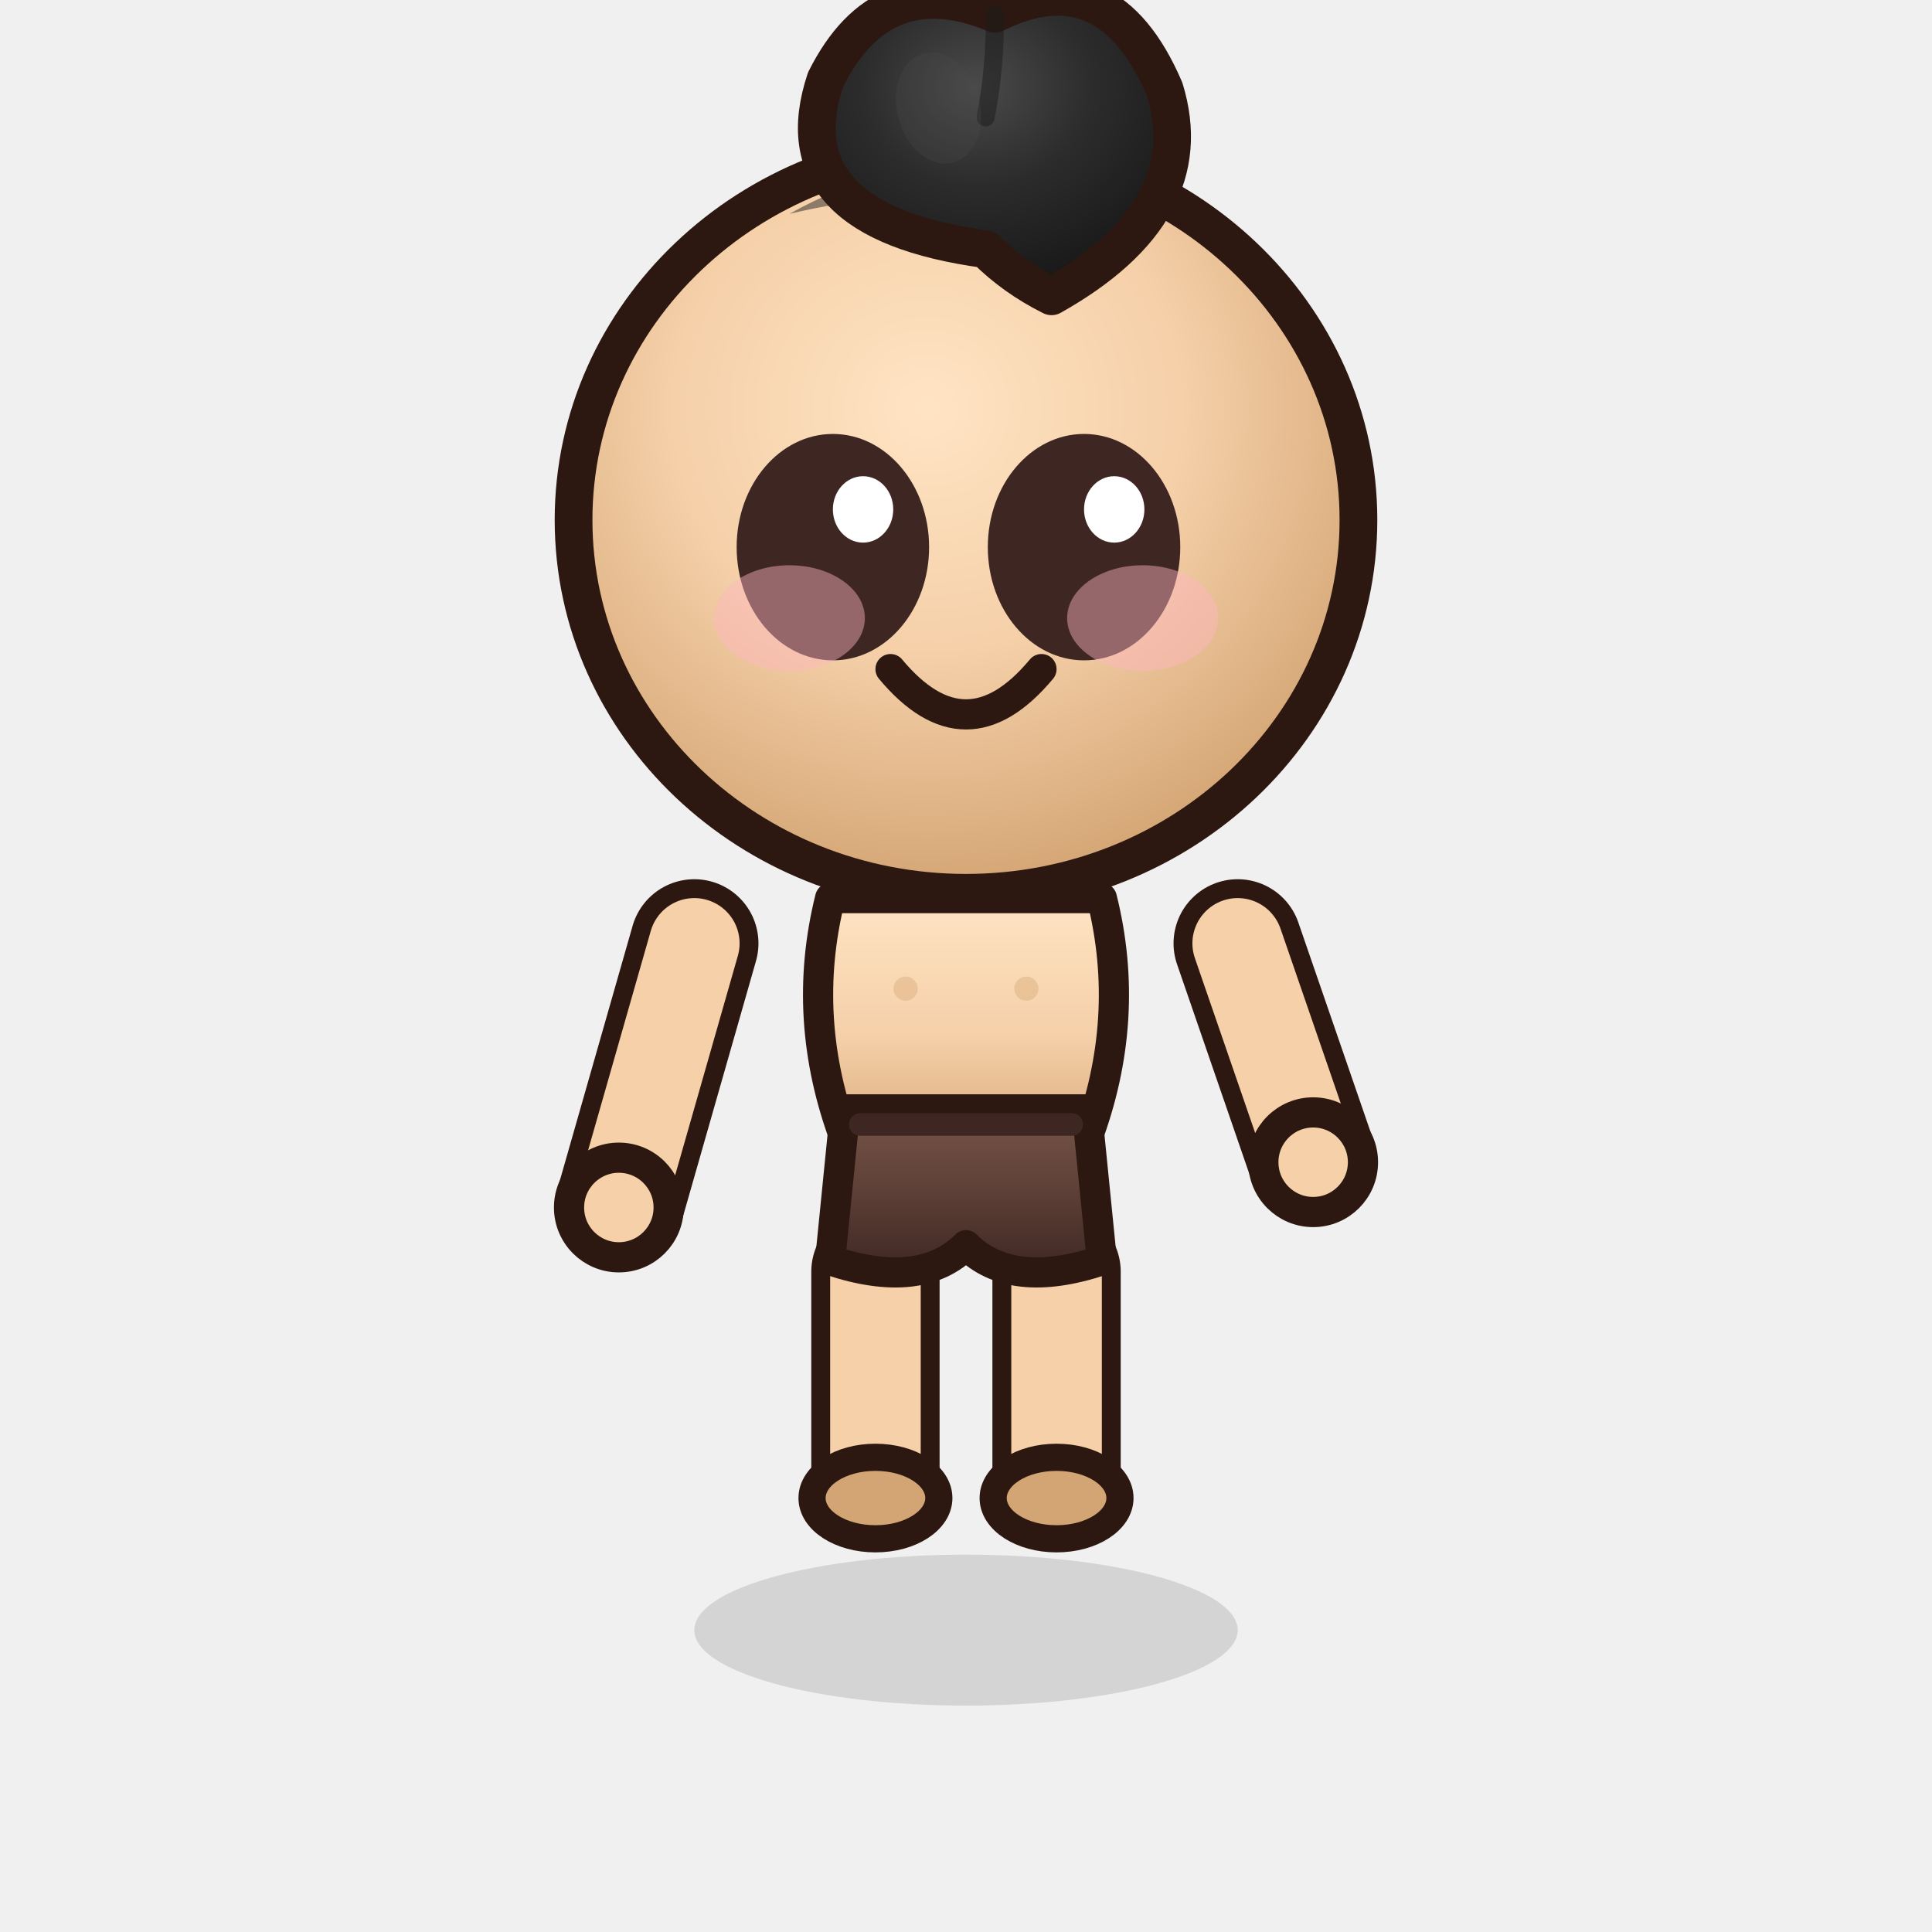
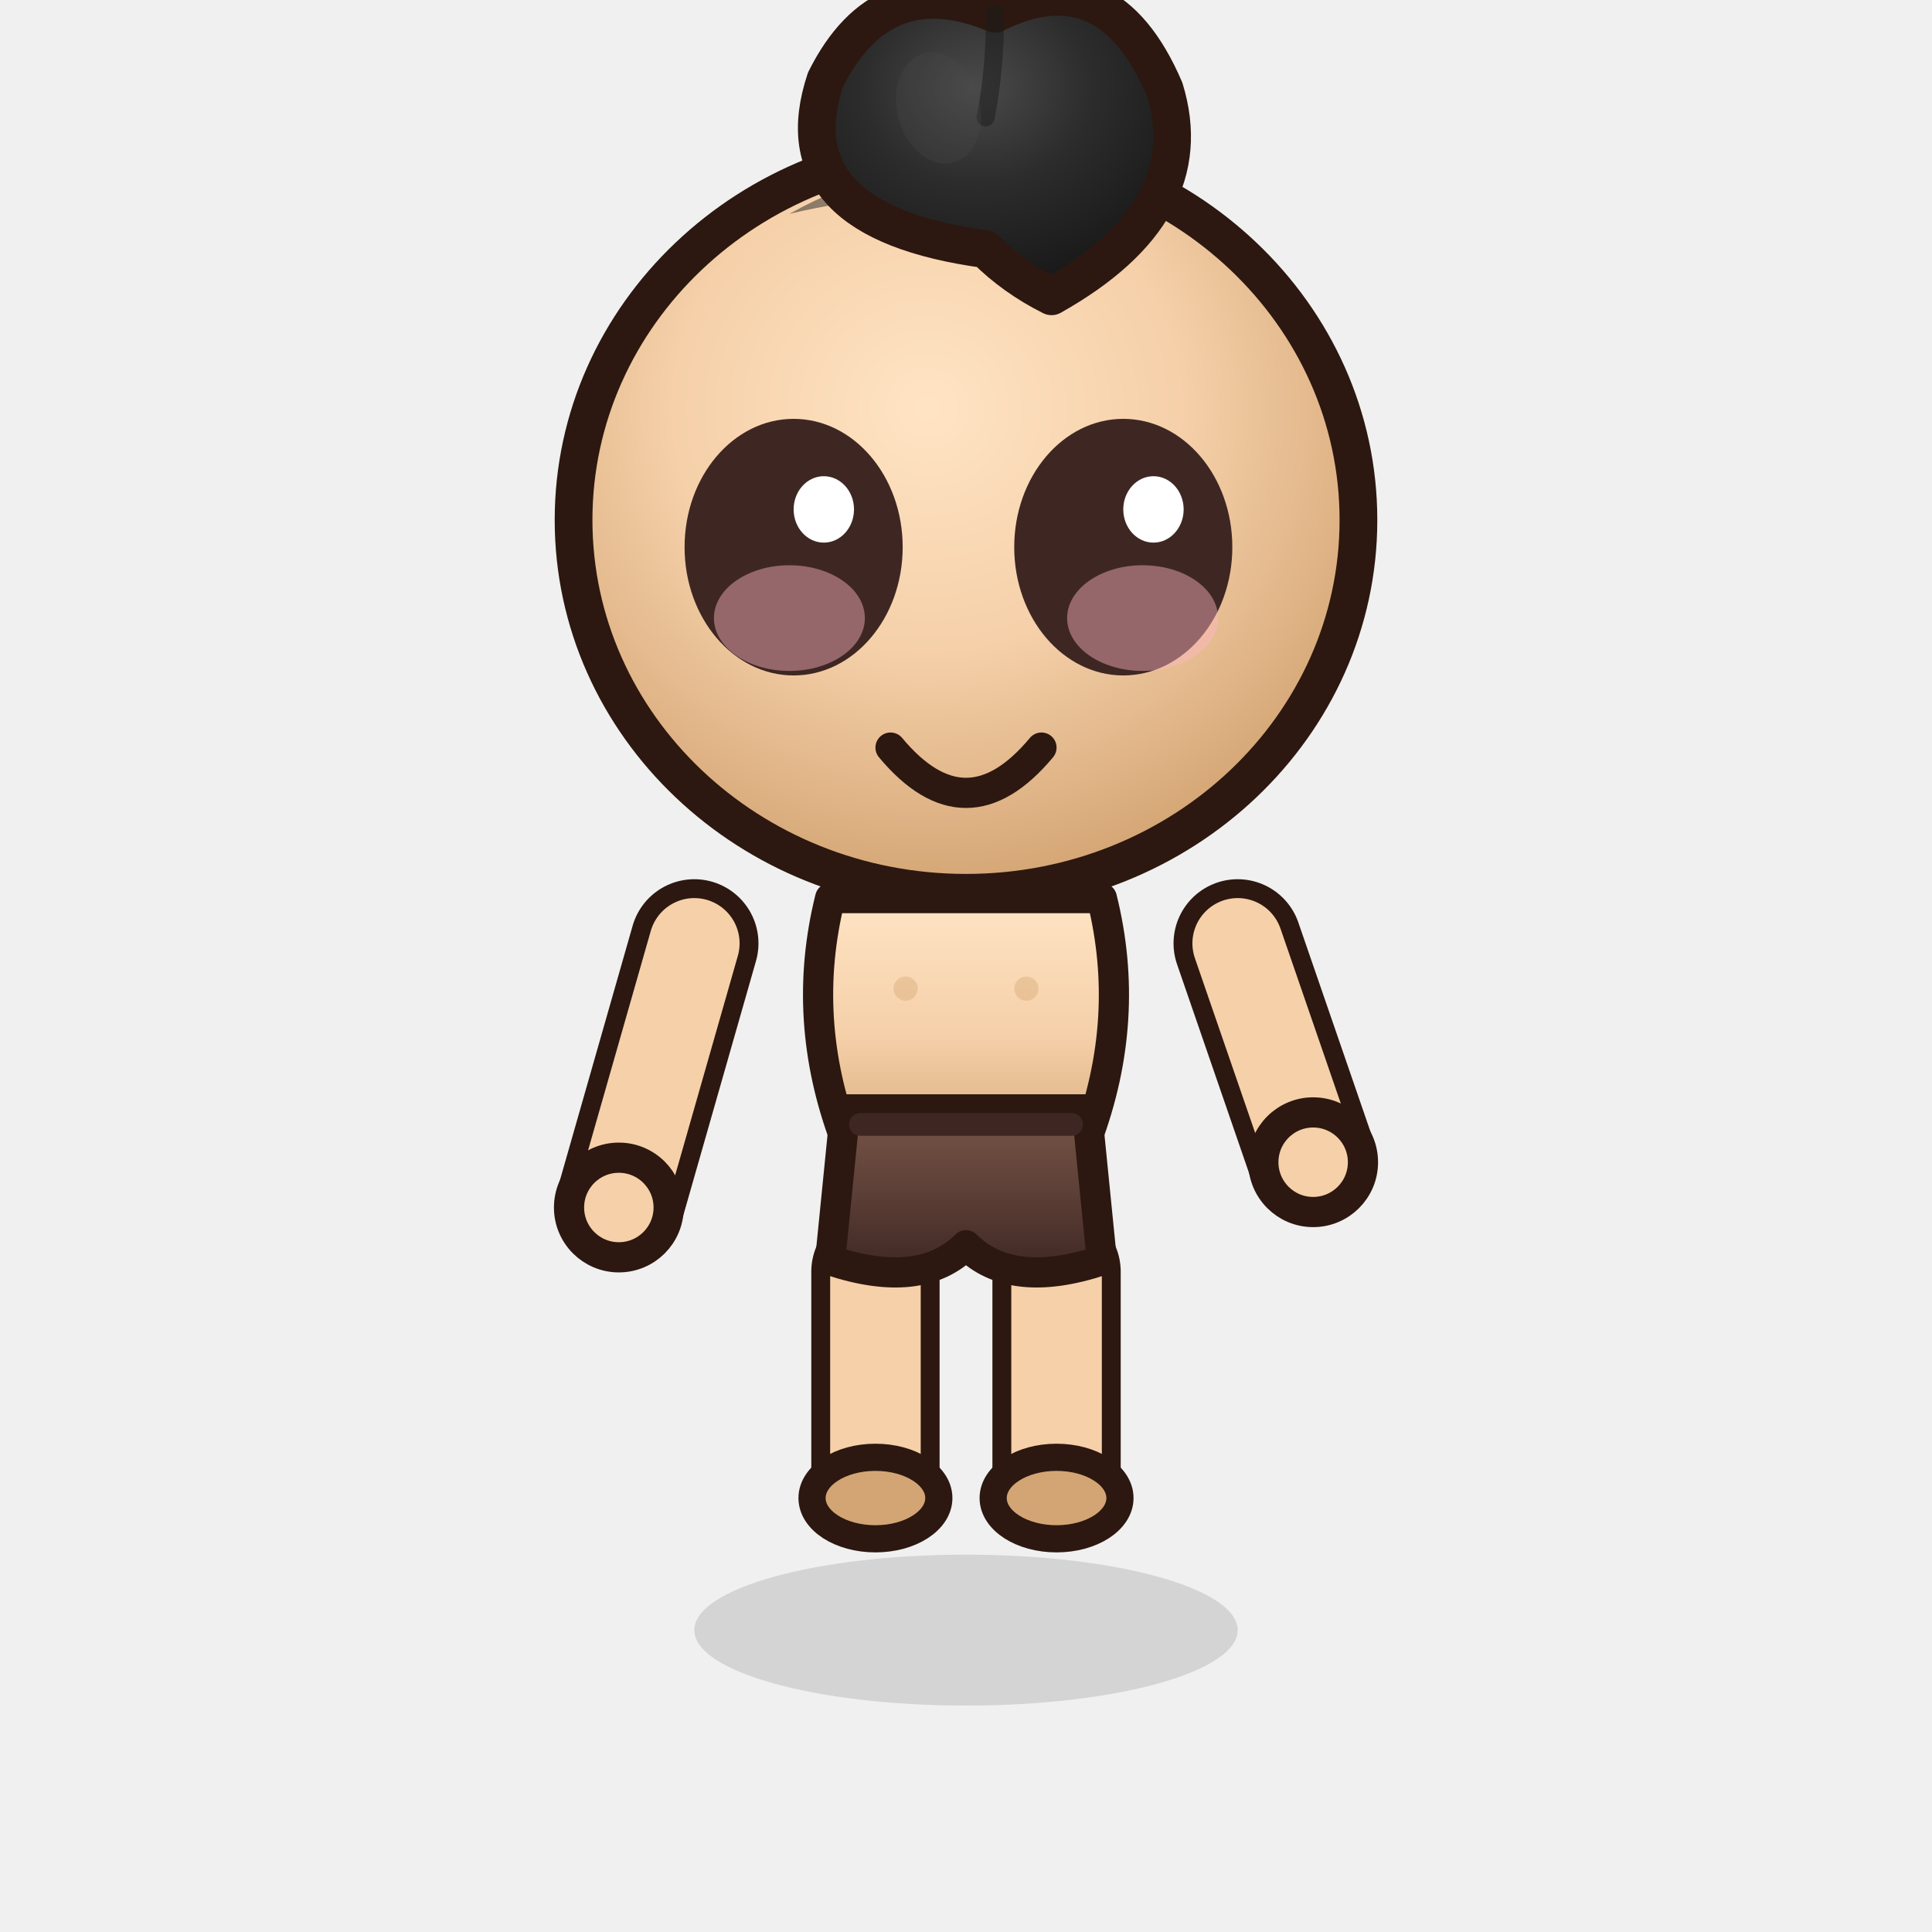
<svg xmlns="http://www.w3.org/2000/svg" viewBox="0 0 128 128" width="128" height="128" id="hero_f1">
  <defs>
    <filter id="blur">
      <feGaussianBlur stdDeviation="4" />
    </filter>
    <linearGradient id="bodyGrad" x1="0%" y1="0%" x2="0%" y2="100%">
      <stop offset="0%" stop-color="#FFE4C4" />
      <stop offset="50%" stop-color="#F5D0A9" />
      <stop offset="100%" stop-color="#D4A574" />
    </linearGradient>
    <linearGradient id="pantsGrad" x1="0%" y1="0%" x2="0%" y2="100%">
      <stop offset="0%" stop-color="#795548" />
      <stop offset="50%" stop-color="#5D4037" />
      <stop offset="100%" stop-color="#3E2723" />
    </linearGradient>
    <radialGradient id="headGrad" cx="45%" cy="35%" r="65%" fx="45%" fy="35%">
      <stop offset="0%" stop-color="#FFE4C4" />
      <stop offset="50%" stop-color="#F5D0A9" />
      <stop offset="100%" stop-color="#D4A574" />
    </radialGradient>
    <radialGradient id="headGradHair" cx="45%" cy="30%" r="65%" fx="45%" fy="30%">
      <stop offset="0%" stop-color="#4A4A4A" />
      <stop offset="50%" stop-color="#2C2C2C" />
      <stop offset="100%" stop-color="#1A1A1A" />
    </radialGradient>
  </defs>
  <ellipse cx="64" cy="108" rx="18" ry="5" fill="#000000" opacity="0.12" />
  <line x1="58" y1="84.25" x2="58" y2="98.25" stroke="#2C1810" stroke-width="8.5" stroke-linecap="round" />
  <line x1="58" y1="84.25" x2="58" y2="98.25" stroke="#F5D0A9" stroke-width="6" stroke-linecap="round" />
  <ellipse cx="58" cy="99.25" rx="4.2" ry="2.7" fill="#D4A574" stroke="#2C1810" stroke-width="1.8" />
  <line x1="70" y1="84.25" x2="70" y2="98.25" stroke="#2C1810" stroke-width="8.5" stroke-linecap="round" />
  <line x1="70" y1="84.25" x2="70" y2="98.25" stroke="#F5D0A9" stroke-width="6" stroke-linecap="round" />
  <ellipse cx="70" cy="99.25" rx="4.2" ry="2.7" fill="#D4A574" stroke="#2C1810" stroke-width="1.8" />
  <path d="M55 59.5       Q 53 67.5, 56 75.5       Q 64 79.5, 72 75.5       Q 75 67.5, 73 59.5 Z" fill="url(#bodyGrad)" stroke="#2C1810" stroke-width="2" stroke-linecap="round" stroke-linejoin="round" />
  <circle cx="60" cy="65.5" r="0.8" fill="#D4A574" opacity="0.4" />
  <circle cx="68" cy="65.5" r="0.8" fill="#D4A574" opacity="0.4" />
  <path d="M56 73.5       L55 83.5       Q 61 85.5, 64 82.5       Q 67 85.5, 73 83.5       L72 73.5 Z" fill="url(#pantsGrad)" stroke="#2C1810" stroke-width="2" stroke-linecap="round" stroke-linejoin="round" />
  <line x1="57" y1="74.5" x2="71" y2="74.5" stroke="#3E2723" stroke-width="1.5" stroke-linecap="round" />
  <line x1="46" y1="62.5" x2="41" y2="80" stroke="#2C1810" stroke-width="8.5" stroke-linecap="round" />
  <line x1="46" y1="62.5" x2="41" y2="80" stroke="#F5D0A9" stroke-width="6" stroke-linecap="round" />
  <circle cx="41" cy="80" r="3.3" fill="#F5D0A9" stroke="#2C1810" stroke-width="2" />
  <line x1="82" y1="62.5" x2="87" y2="77" stroke="#2C1810" stroke-width="8.5" stroke-linecap="round" />
  <line x1="82" y1="62.5" x2="87" y2="77" stroke="#F5D0A9" stroke-width="6" stroke-linecap="round" />
  <circle cx="87" cy="77" r="3.3" fill="#F5D0A9" stroke="#2C1810" stroke-width="2" />
  <ellipse cx="64" cy="34.45" rx="26" ry="24.7" fill="url(#headGrad)" stroke="#2C1810" stroke-width="2.5" stroke-linecap="round" stroke-linejoin="round" />
  <path d="M52.3 14.17       Q 58.8 10.53, 65.3 11.05       Q 71.8 11.57, 75.7 15.73       Q 71.8 13.13, 65.3 13.13       Q 58.8 12.61, 52.3 14.17 Z" fill="url(#headGradHair)" opacity="0.5" />
  <path d="       M65.3 16.51       Q 51.572 14.638,         54.692 5.278       Q 58.436 -2.21,         65.924 0.91       Q 73.412 -2.834,         77.156 5.902       Q 79.652 14.014,         69.668 19.63       Q 67.172 18.382,         65.3 16.51 Z" fill="url(#headGradHair)" stroke="#2C1810" stroke-width="2.5" stroke-linecap="round" stroke-linejoin="round" />
  <path d="M65.924 0.91       Q 65.924 4.654,         65.3 7.774" fill="none" stroke="#1A1A1A" stroke-width="1.2" stroke-linecap="round" opacity="0.5" />
  <ellipse cx="62.18" cy="7.15" rx="2.746" ry="3.744" fill="#4A4A4A" opacity="0.25" transform="rotate(-15 62.18 7.15)" />
-   <ellipse cx="55.18" cy="36.25" rx="6.375" ry="7.5" fill="#3E2723" />
-   <ellipse cx="57.18" cy="33.75" rx="2" ry="2.2" fill="#FFFFFF" />
-   <ellipse cx="71.82" cy="36.25" rx="6.375" ry="7.5" fill="#3E2723" />
-   <ellipse cx="73.82" cy="33.75" rx="2" ry="2.2" fill="#FFFFFF" />
-   <path d="M59 44.33 Q 64 50.33, 69 44.33" fill="none" stroke="#2C1810" stroke-width="2" stroke-linecap="round" />
+   <ellipse cx="52.58" cy="36.25" rx="7.225" ry="8.5" fill="#3E2723" />
+   <ellipse cx="54.58" cy="33.75" rx="2" ry="2.2" fill="#FFFFFF" />
+   <ellipse cx="74.42" cy="36.25" rx="7.225" ry="8.5" fill="#3E2723" />
+   <ellipse cx="76.42" cy="33.75" rx="2" ry="2.2" fill="#FFFFFF" />
+   <path d="M59 49.53 Q 64 55.53, 69 49.53" fill="none" stroke="#2C1810" stroke-width="2" stroke-linecap="round" />
  <ellipse cx="52.3" cy="40.95" rx="5" ry="3.5" fill="#FFB6C1" opacity="0.45" />
  <ellipse cx="75.7" cy="40.95" rx="5" ry="3.5" fill="#FFB6C1" opacity="0.45" />
</svg>
